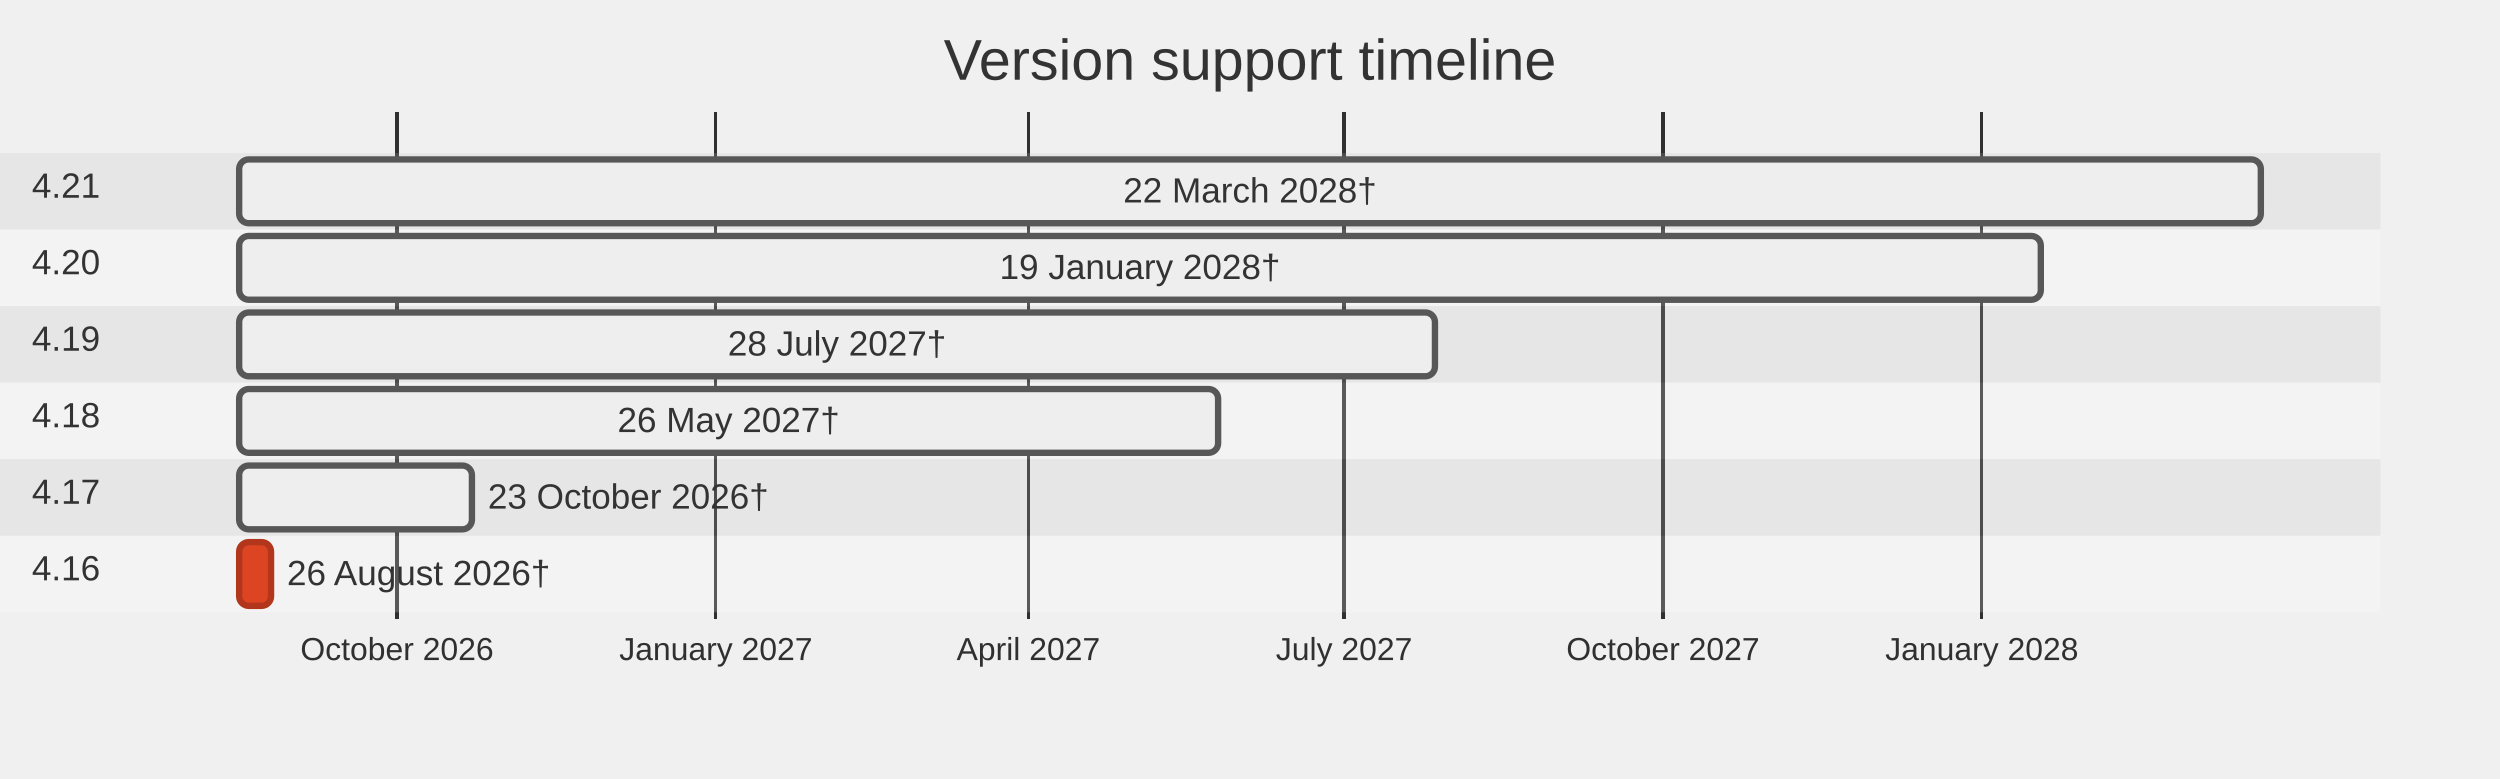
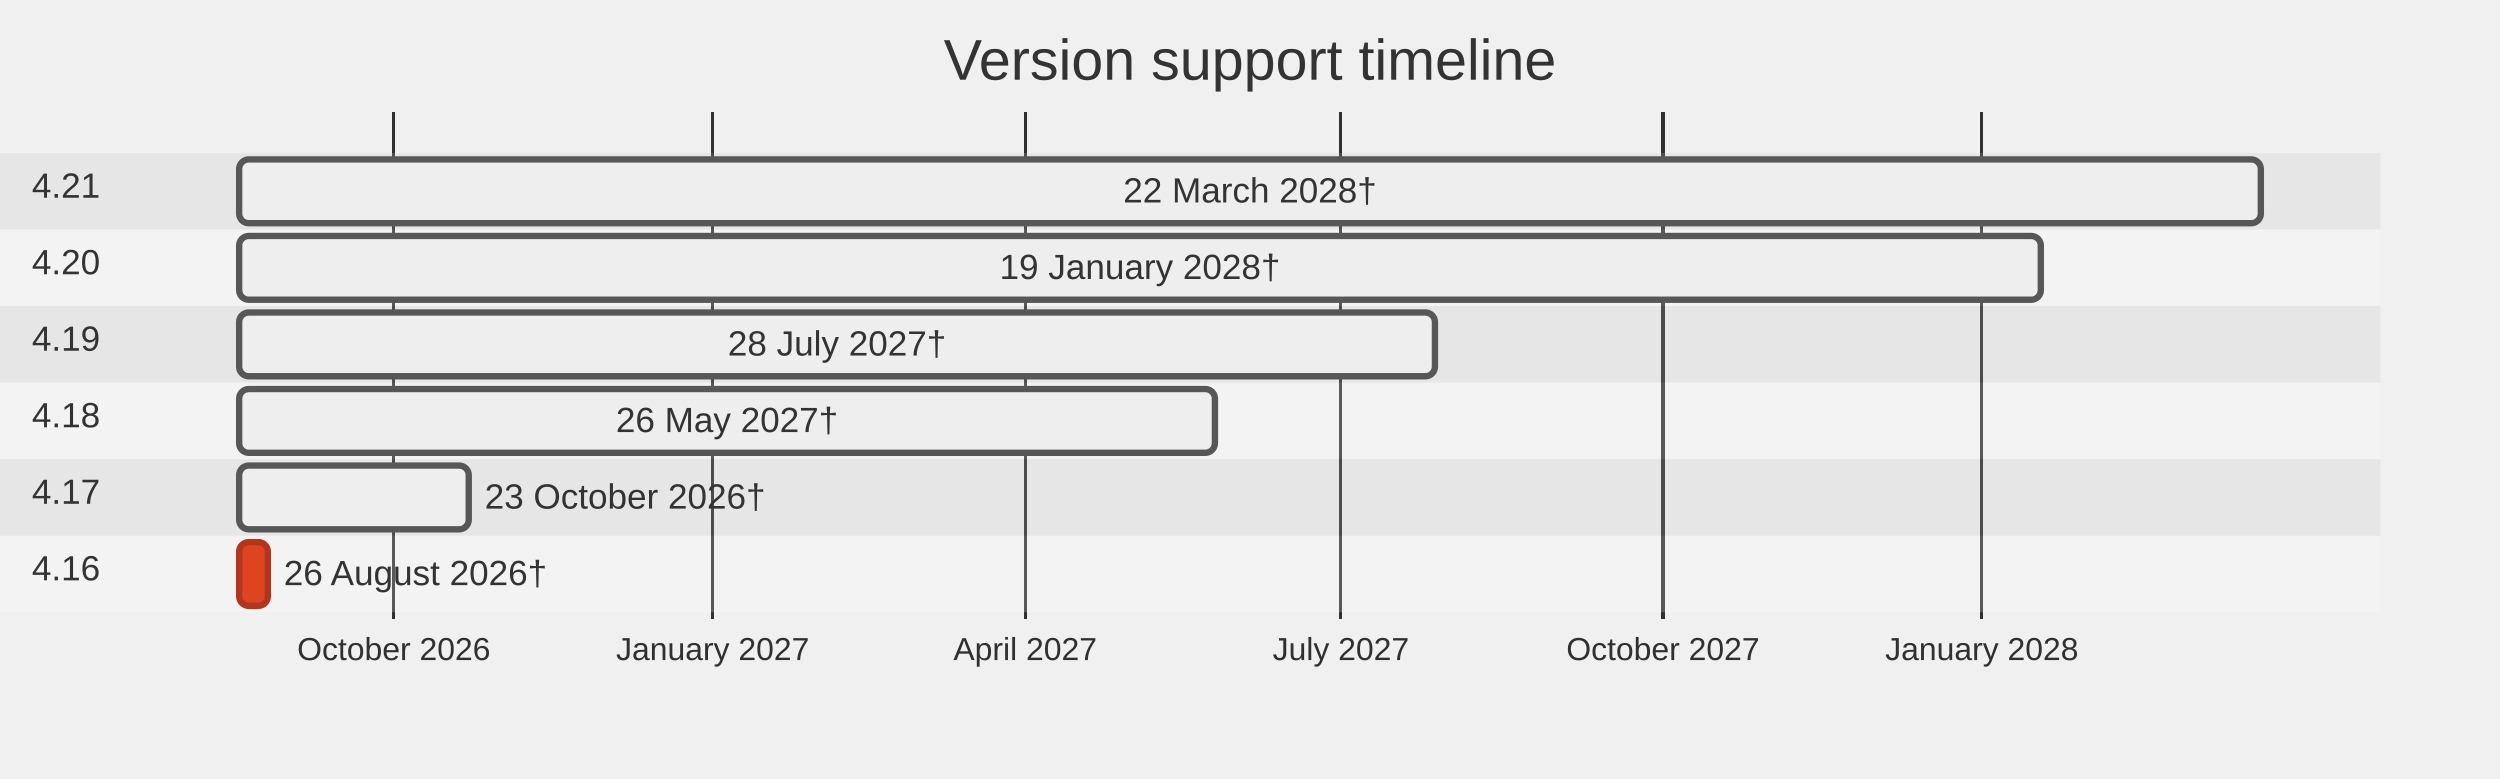
<svg xmlns="http://www.w3.org/2000/svg" id="my-svg" width="100%" viewBox="0 0 784 244" style="max-width: 784px; background-color: white;" role="graphics-document document" aria-roledescription="gantt">
  <style>#my-svg{font-family:"trebuchet ms",verdana,arial,sans-serif;font-size:16px;fill:#000000;}@keyframes edge-animation-frame{from{stroke-dashoffset:0;}}@keyframes dash{to{stroke-dashoffset:0;}}#my-svg .edge-animation-slow{stroke-dasharray:9,5!important;stroke-dashoffset:900;animation:dash 50s linear infinite;stroke-linecap:round;}#my-svg .edge-animation-fast{stroke-dasharray:9,5!important;stroke-dashoffset:900;animation:dash 20s linear infinite;stroke-linecap:round;}#my-svg .error-icon{fill:#552222;}#my-svg .error-text{fill:#552222;stroke:#552222;}#my-svg .edge-thickness-normal{stroke-width:1px;}#my-svg .edge-thickness-thick{stroke-width:3.5px;}#my-svg .edge-pattern-solid{stroke-dasharray:0;}#my-svg .edge-thickness-invisible{stroke-width:0;fill:none;}#my-svg .edge-pattern-dashed{stroke-dasharray:3;}#my-svg .edge-pattern-dotted{stroke-dasharray:2;}#my-svg .marker{fill:#666;stroke:#666;}#my-svg .marker.cross{stroke:#666;}#my-svg svg{font-family:"trebuchet ms",verdana,arial,sans-serif;font-size:16px;}#my-svg p{margin:0;}#my-svg .mermaid-main-font{font-family:"trebuchet ms",verdana,arial,sans-serif;}#my-svg .exclude-range{fill:#eeeeee;}#my-svg .section{stroke:none;opacity:0.2;}#my-svg .section0{fill:hsl(0, 0%, 73.922%);}#my-svg .section2{fill:hsl(0, 0%, 73.922%);}#my-svg .section1,#my-svg .section3{fill:white;opacity:0.2;}#my-svg .sectionTitle0{fill:#333;}#my-svg .sectionTitle1{fill:#333;}#my-svg .sectionTitle2{fill:#333;}#my-svg .sectionTitle3{fill:#333;}#my-svg .sectionTitle{text-anchor:start;font-family:"trebuchet ms",verdana,arial,sans-serif;}#my-svg .grid .tick{stroke:hsl(0, 0%, 90%);opacity:0.8;shape-rendering:crispEdges;}#my-svg .grid .tick text{font-family:"trebuchet ms",verdana,arial,sans-serif;fill:#000000;}#my-svg .grid path{stroke-width:0;}#my-svg .today{fill:none;stroke:#d42;stroke-width:2px;}#my-svg .task{stroke-width:2;}#my-svg .taskText{text-anchor:middle;font-family:"trebuchet ms",verdana,arial,sans-serif;}#my-svg .taskTextOutsideRight{fill:#333;text-anchor:start;font-family:"trebuchet ms",verdana,arial,sans-serif;}#my-svg .taskTextOutsideLeft{fill:#333;text-anchor:end;}#my-svg .task.clickable{cursor:pointer;}#my-svg .taskText.clickable{cursor:pointer;fill:#003163!important;font-weight:bold;}#my-svg .taskTextOutsideLeft.clickable{cursor:pointer;fill:#003163!important;font-weight:bold;}#my-svg .taskTextOutsideRight.clickable{cursor:pointer;fill:#003163!important;font-weight:bold;}#my-svg .taskText0,#my-svg .taskText1,#my-svg .taskText2,#my-svg .taskText3{fill:white;}#my-svg .task0,#my-svg .task1,#my-svg .task2,#my-svg .task3{fill:#707070;stroke:hsl(0, 0%, 33.922%);}#my-svg .taskTextOutside0,#my-svg .taskTextOutside2{fill:#333;}#my-svg .taskTextOutside1,#my-svg .taskTextOutside3{fill:#333;}#my-svg .active0,#my-svg .active1,#my-svg .active2,#my-svg .active3{fill:#eee;stroke:hsl(0, 0%, 33.922%);}#my-svg .activeText0,#my-svg .activeText1,#my-svg .activeText2,#my-svg .activeText3{fill:#333!important;}#my-svg .done0,#my-svg .done1,#my-svg .done2,#my-svg .done3{stroke:#666;fill:#bbb;stroke-width:2;}#my-svg .doneText0,#my-svg .doneText1,#my-svg .doneText2,#my-svg .doneText3{fill:#333!important;}#my-svg .doneText0.taskTextOutsideLeft,#my-svg .doneText0.taskTextOutsideRight,#my-svg .doneText1.taskTextOutsideLeft,#my-svg .doneText1.taskTextOutsideRight,#my-svg .doneText2.taskTextOutsideLeft,#my-svg .doneText2.taskTextOutsideRight,#my-svg .doneText3.taskTextOutsideLeft,#my-svg .doneText3.taskTextOutsideRight{fill:#333!important;}#my-svg .crit0,#my-svg .crit1,#my-svg .crit2,#my-svg .crit3{stroke:hsl(10.909, 73.333%, 40%);fill:#d42;stroke-width:2;}#my-svg .activeCrit0,#my-svg .activeCrit1,#my-svg .activeCrit2,#my-svg .activeCrit3{stroke:hsl(10.909, 73.333%, 40%);fill:#eee;stroke-width:2;}#my-svg .doneCrit0,#my-svg .doneCrit1,#my-svg .doneCrit2,#my-svg .doneCrit3{stroke:hsl(10.909, 73.333%, 40%);fill:#bbb;stroke-width:2;cursor:pointer;shape-rendering:crispEdges;}#my-svg .milestone{transform:rotate(45deg) scale(0.8,0.8);}#my-svg .milestoneText{font-style:italic;}#my-svg .doneCritText0,#my-svg .doneCritText1,#my-svg .doneCritText2,#my-svg .doneCritText3{fill:#333!important;}#my-svg .doneCritText0.taskTextOutsideLeft,#my-svg .doneCritText0.taskTextOutsideRight,#my-svg .doneCritText1.taskTextOutsideLeft,#my-svg .doneCritText1.taskTextOutsideRight,#my-svg .doneCritText2.taskTextOutsideLeft,#my-svg .doneCritText2.taskTextOutsideRight,#my-svg .doneCritText3.taskTextOutsideLeft,#my-svg .doneCritText3.taskTextOutsideRight{fill:#333!important;}#my-svg .vert{stroke:#d42;}#my-svg .vertText{font-size:15px;text-anchor:middle;fill:#d42!important;}#my-svg .activeCritText0,#my-svg .activeCritText1,#my-svg .activeCritText2,#my-svg .activeCritText3{fill:#333!important;}#my-svg .titleText{text-anchor:middle;font-size:18px;fill:#333;font-family:"trebuchet ms",verdana,arial,sans-serif;}#my-svg .node .neo-node{stroke:#999;}#my-svg [data-look="neo"].node rect,#my-svg [data-look="neo"].cluster rect,#my-svg [data-look="neo"].node polygon{stroke:url(#my-svg-gradient);filter:drop-shadow( 1px 2px 2px rgba(185,185,185,1));}#my-svg [data-look="neo"].swimlane.cluster rect{filter:none;}#my-svg [data-look="neo"].node path{stroke:url(#my-svg-gradient);stroke-width:1px;}#my-svg [data-look="neo"].node .outer-path{filter:drop-shadow( 1px 2px 2px rgba(185,185,185,1));}#my-svg [data-look="neo"].node .neo-line path{stroke:#999;filter:none;}#my-svg [data-look="neo"].node circle{stroke:url(#my-svg-gradient);filter:drop-shadow( 1px 2px 2px rgba(185,185,185,1));}#my-svg [data-look="neo"].node circle .state-start{fill:#000000;}#my-svg [data-look="neo"].icon-shape .icon{fill:url(#my-svg-gradient);filter:drop-shadow( 1px 2px 2px rgba(185,185,185,1));}#my-svg [data-look="neo"].icon-shape .icon-neo path{stroke:url(#my-svg-gradient);filter:drop-shadow( 1px 2px 2px rgba(185,185,185,1));}#my-svg :root{--mermaid-font-family:"trebuchet ms",verdana,arial,sans-serif;}</style>
  <g />
  <g class="grid" transform="translate(75, 194)" fill="none" font-size="10" font-family="sans-serif" text-anchor="middle">
    <path class="domain" stroke="currentColor" d="M0.5,-159V0.5H634.5V-159" />
-     <g class="tick" opacity="1" transform="translate(49.5,0)">
+     <g class="tick" opacity="1" transform="translate(48.5,0)">
      <line stroke="currentColor" y2="-159" />
      <text fill="#000" y="3" dy="1em" stroke="none" font-size="10" style="text-anchor: middle;"> October 2026</text>
    </g>
-     <g class="tick" opacity="1" transform="translate(149.5,0)">
+     <g class="tick" opacity="1" transform="translate(148.5,0)">
      <line stroke="currentColor" y2="-159" />
      <text fill="#000" y="3" dy="1em" stroke="none" font-size="10" style="text-anchor: middle;"> January 2027</text>
    </g>
-     <g class="tick" opacity="1" transform="translate(247.5,0)">
+     <g class="tick" opacity="1" transform="translate(246.5,0)">
      <line stroke="currentColor" y2="-159" />
      <text fill="#000" y="3" dy="1em" stroke="none" font-size="10" style="text-anchor: middle;"> April 2027</text>
    </g>
-     <g class="tick" opacity="1" transform="translate(346.5,0)">
+     <g class="tick" opacity="1" transform="translate(345.5,0)">
      <line stroke="currentColor" y2="-159" />
      <text fill="#000" y="3" dy="1em" stroke="none" font-size="10" style="text-anchor: middle;"> July 2027</text>
    </g>
    <g class="tick" opacity="1" transform="translate(446.5,0)">
      <line stroke="currentColor" y2="-159" />
      <text fill="#000" y="3" dy="1em" stroke="none" font-size="10" style="text-anchor: middle;"> October 2027</text>
    </g>
    <g class="tick" opacity="1" transform="translate(546.5,0)">
      <line stroke="currentColor" y2="-159" />
      <text fill="#000" y="3" dy="1em" stroke="none" font-size="10" style="text-anchor: middle;"> January 2028</text>
    </g>
  </g>
  <g>
    <rect x="0" y="48" width="746.5" height="24" class="section section0" />
    <rect x="0" y="72" width="746.5" height="24" class="section section1" />
    <rect x="0" y="96" width="746.5" height="24" class="section section2" />
    <rect x="0" y="120" width="746.5" height="24" class="section section3" />
    <rect x="0" y="144" width="746.5" height="24" class="section section0" />
    <rect x="0" y="168" width="746.5" height="24" class="section section1" />
  </g>
  <g>
    <rect id="my-svg-task1" rx="3" ry="3" x="75" y="50" width="634" height="20" transform-origin="392px 60px" class="task active0" />
    <rect id="my-svg-task2" rx="3" ry="3" x="75" y="74" width="565" height="20" transform-origin="357.5px 84px" class="task active1" />
    <rect id="my-svg-task3" rx="3" ry="3" x="75" y="98" width="375" height="20" transform-origin="262.5px 108px" class="task active2" />
-     <rect id="my-svg-task4" rx="3" ry="3" x="75" y="122" width="307" height="20" transform-origin="228.5px 132px" class="task active3" />
-     <rect id="my-svg-task5" rx="3" ry="3" x="75" y="146" width="73" height="20" transform-origin="111.5px 156px" class="task active0" />
-     <rect id="my-svg-task6" rx="3" ry="3" x="75" y="170" width="10" height="20" transform-origin="80px 180px" class="task crit1" />
+     <rect id="my-svg-task4" rx="3" ry="3" x="75" y="122" width="306" height="20" transform-origin="228px 132px" class="task active3" />
+     <rect id="my-svg-task5" rx="3" ry="3" x="75" y="146" width="72" height="20" transform-origin="111px 156px" class="task active0" />
+     <rect id="my-svg-task6" rx="3" ry="3" x="75" y="170" width="9" height="20" transform-origin="79.5px 180px" class="task crit1" />
    <text id="my-svg-task1-text" font-size="11" x="392" y="63.5" class="taskText taskText0 activeText0 width-88.51611328125">22 March 2028†      </text>
    <text id="my-svg-task2-text" font-size="11" x="357.5" y="87.5" class="taskText taskText1 activeText1 width-96.685546875">19 January 2028†    </text>
    <text id="my-svg-task3-text" font-size="11" x="262.5" y="111.5" class="taskText taskText2 activeText2 width-74.76611328125">28 July 2027†       </text>
-     <text id="my-svg-task4-text" font-size="11" x="228.5" y="135.5" class="taskText taskText3 activeText3 width-77.7255859375">26 May 2027†        </text>
-     <text id="my-svg-task5-text" font-size="11" x="153" y="159.5" class="taskTextOutsideRight taskTextOutside0 activeText0 width-99.005859375">23 October 2026†    </text>
-     <text id="my-svg-task6-text" font-size="11" x="90" y="183.5" class="taskTextOutsideRight taskTextOutside1  critText1 width-93.47900390625">26 August 2026†     </text>
+     <text id="my-svg-task4-text" font-size="11" x="228" y="135.5" class="taskText taskText3 activeText3 width-77.7255859375">26 May 2027†        </text>
+     <text id="my-svg-task5-text" font-size="11" x="152" y="159.5" class="taskTextOutsideRight taskTextOutside0 activeText0 width-99.005859375">23 October 2026†    </text>
+     <text id="my-svg-task6-text" font-size="11" x="89" y="183.5" class="taskTextOutsideRight taskTextOutside1  critText1 width-93.47900390625">26 August 2026†     </text>
  </g>
  <g>
    <text dy="0em" x="10" y="62" font-size="11" class="sectionTitle sectionTitle0">
      <tspan alignment-baseline="central" x="10">4.21</tspan>
    </text>
    <text dy="0em" x="10" y="86" font-size="11" class="sectionTitle sectionTitle1">
      <tspan alignment-baseline="central" x="10">4.20</tspan>
    </text>
    <text dy="0em" x="10" y="110" font-size="11" class="sectionTitle sectionTitle2">
      <tspan alignment-baseline="central" x="10">4.19</tspan>
    </text>
    <text dy="0em" x="10" y="134" font-size="11" class="sectionTitle sectionTitle3">
      <tspan alignment-baseline="central" x="10">4.18</tspan>
    </text>
    <text dy="0em" x="10" y="158" font-size="11" class="sectionTitle sectionTitle0">
      <tspan alignment-baseline="central" x="10">4.17</tspan>
    </text>
    <text dy="0em" x="10" y="182" font-size="11" class="sectionTitle sectionTitle1">
      <tspan alignment-baseline="central" x="10">4.16</tspan>
    </text>
  </g>
  <text x="392" y="25" class="titleText">Version support timeline</text>
</svg>
